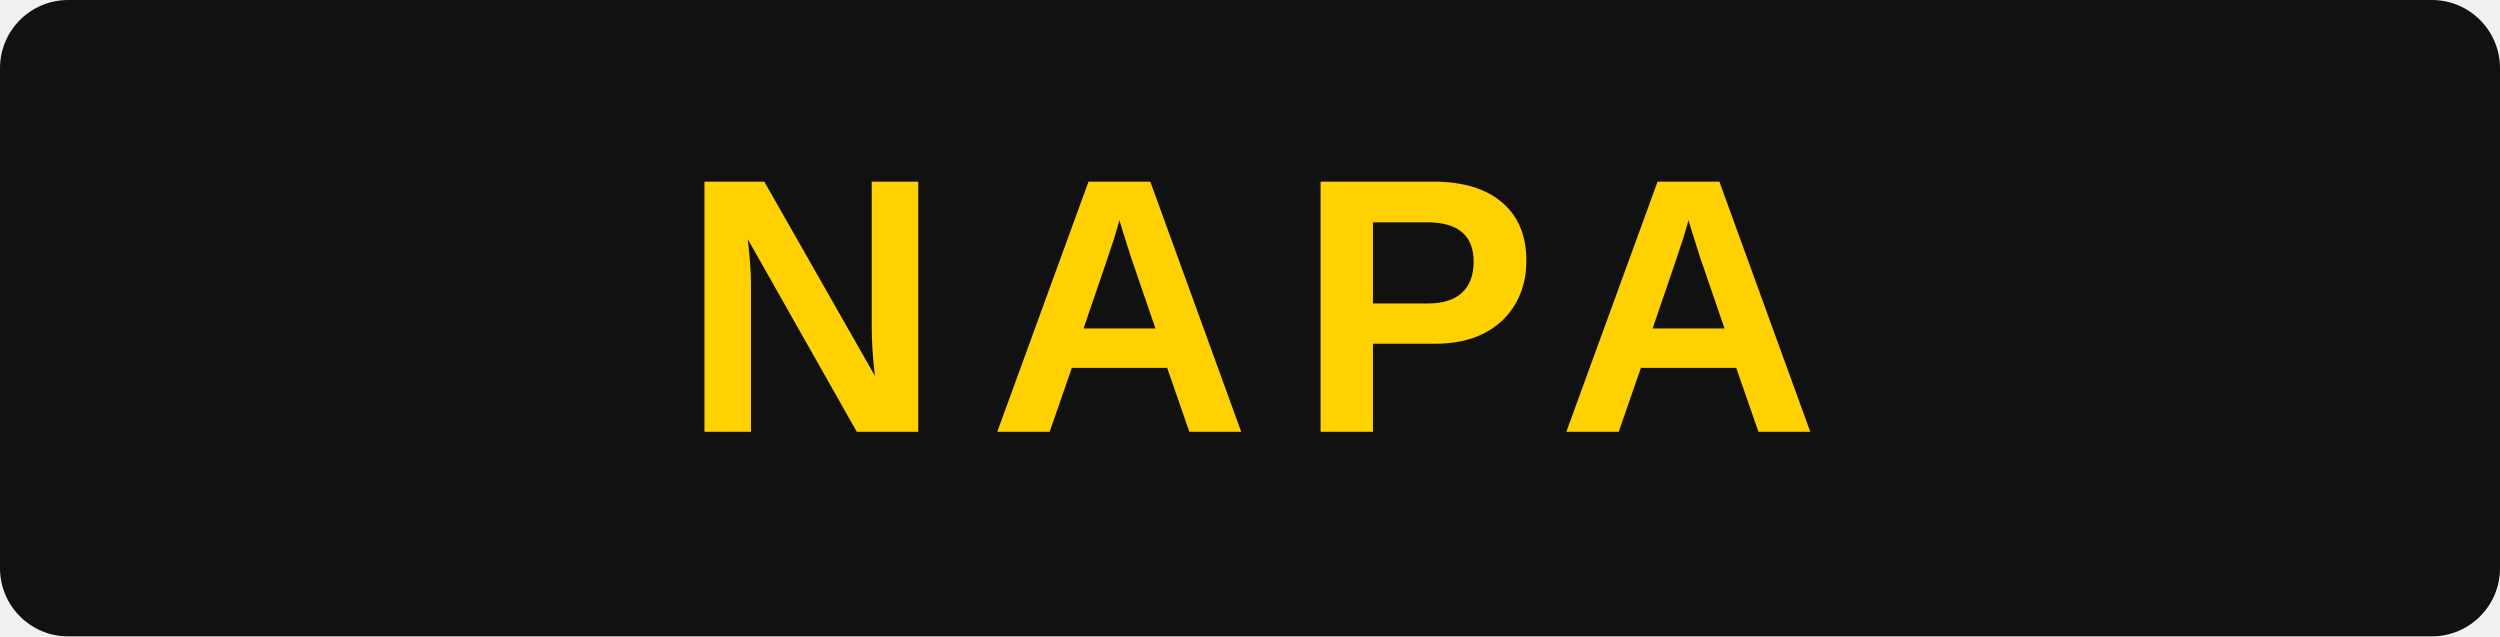
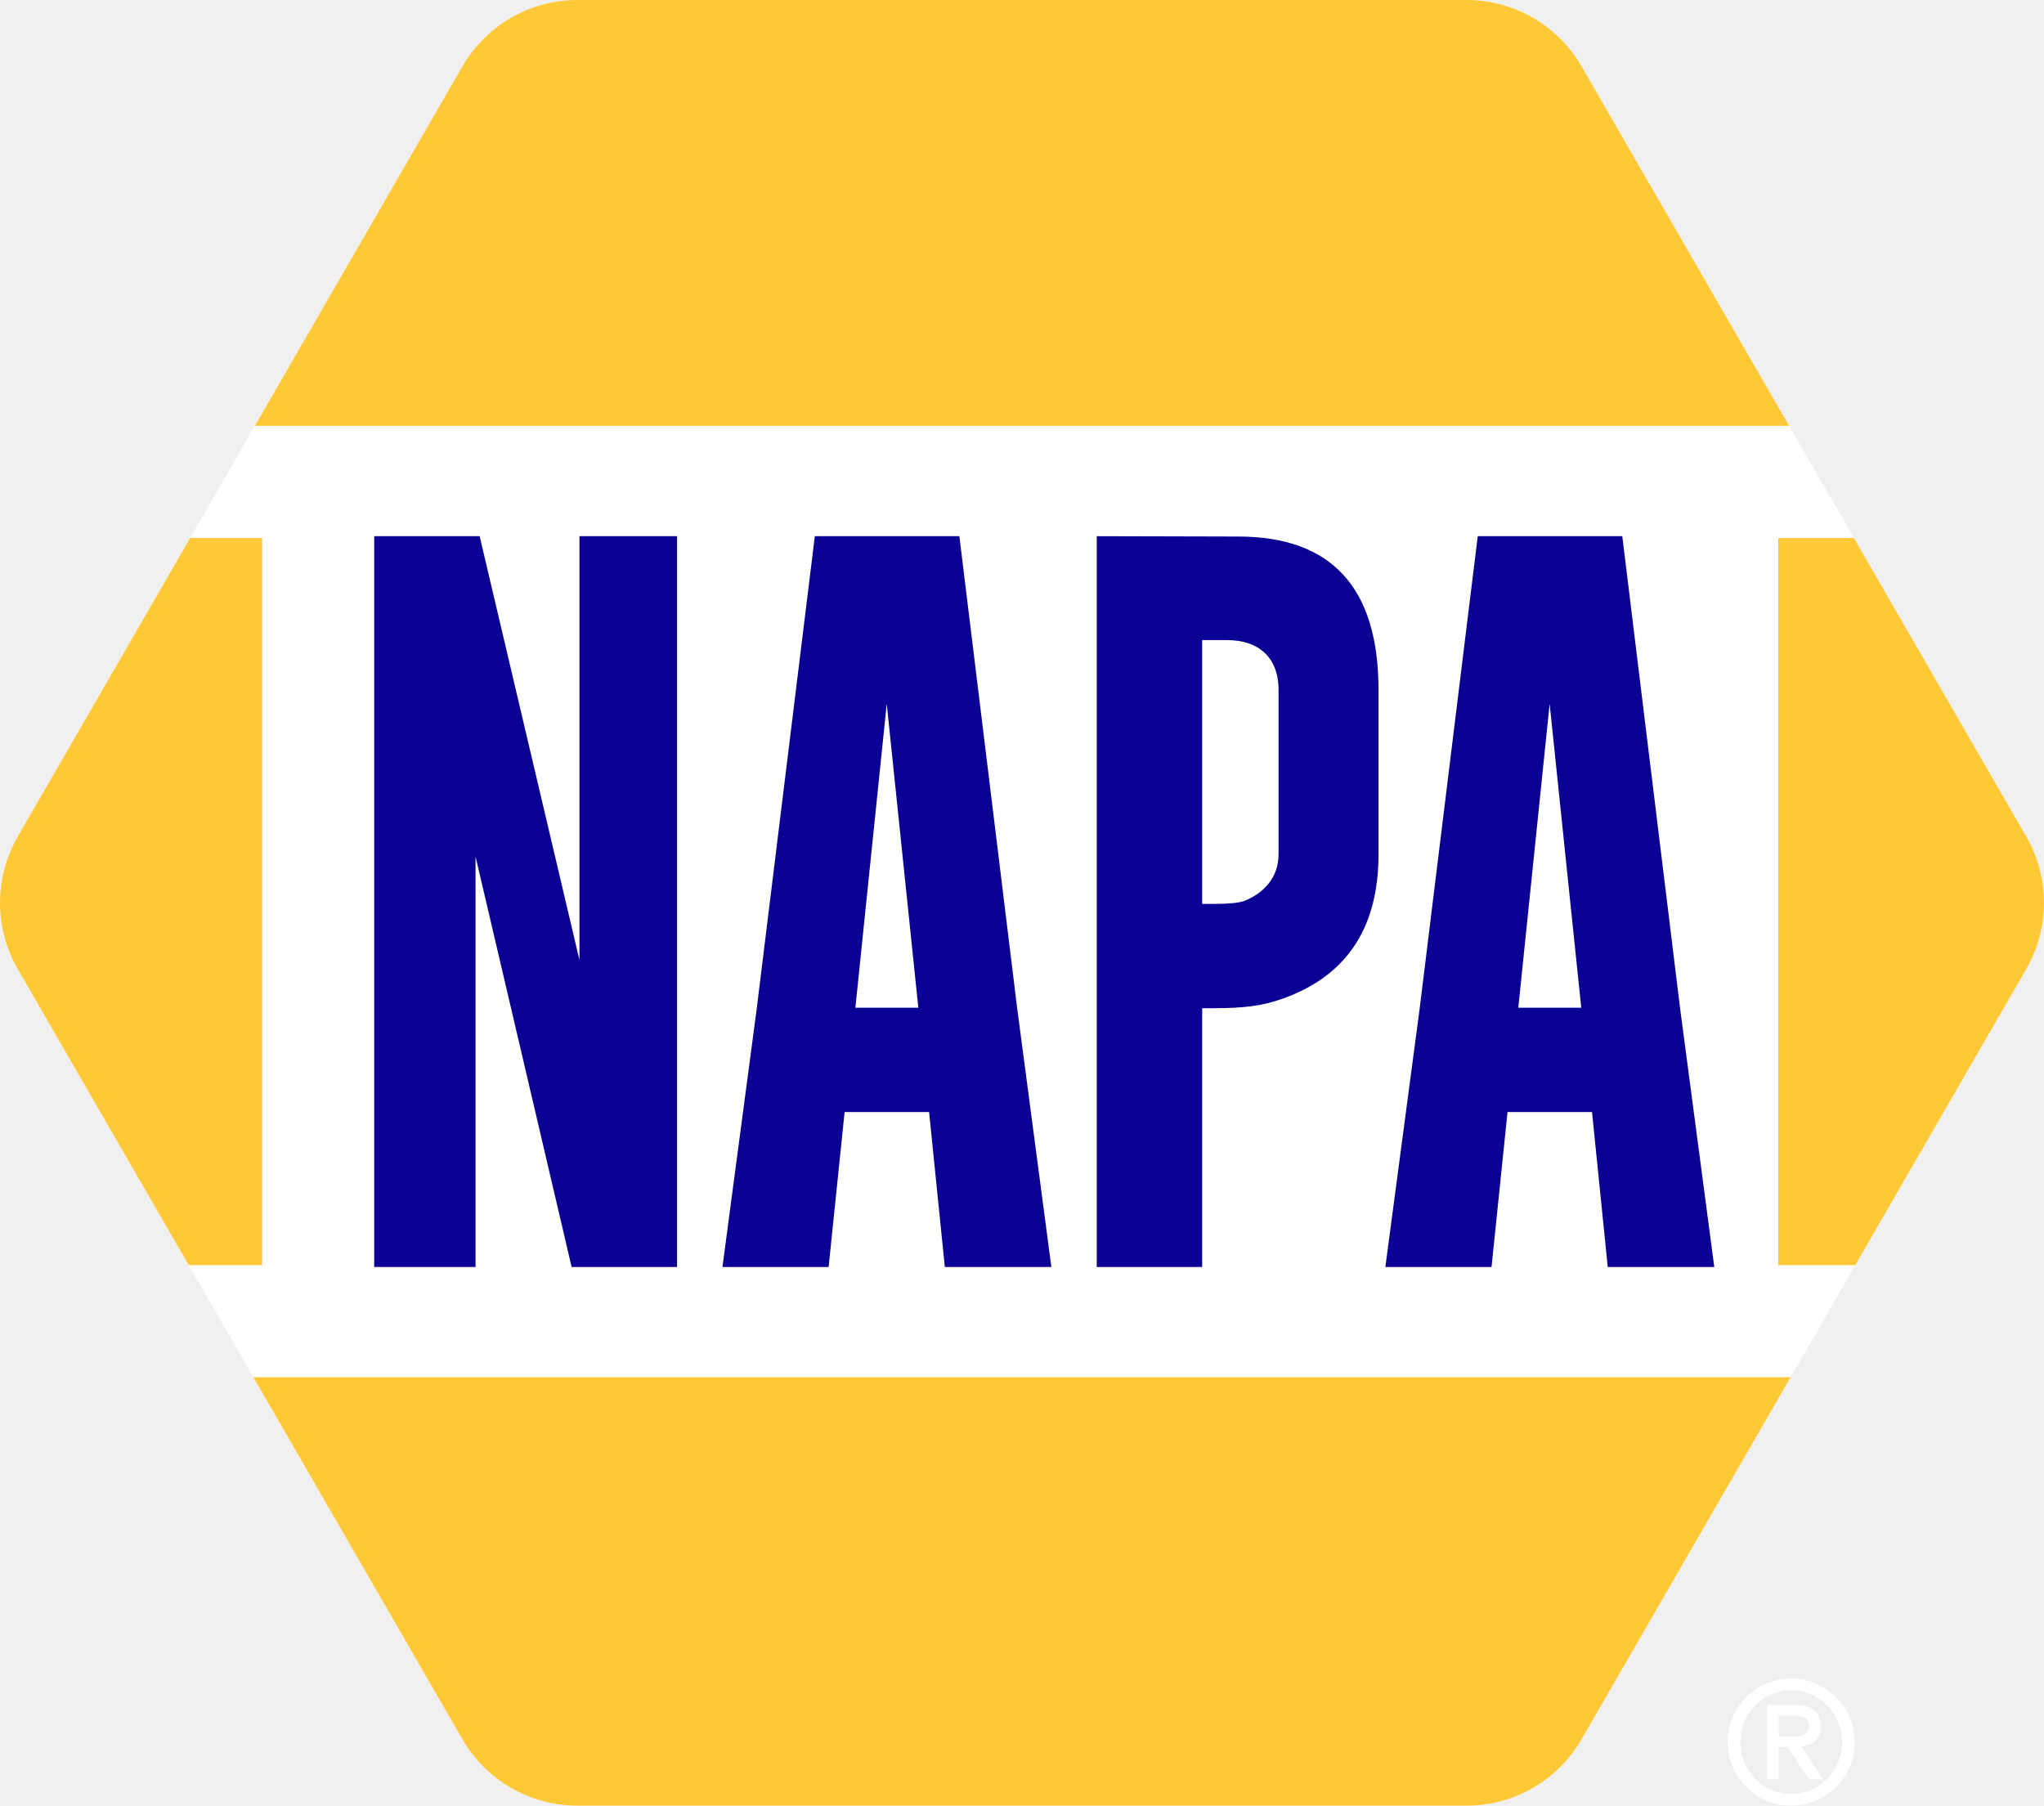
- <svg xmlns="http://www.w3.org/2000/svg" viewBox="0 0 220 56" role="img" aria-label="NAPA">
-   <rect width="220" height="56" rx="6" fill="#111" />
-   <text x="110" y="38" text-anchor="middle" fill="#FFD100" font-family="Arial Black, Arial, sans-serif" font-size="32" font-weight="800" letter-spacing="4">NAPA</text>
+ <svg xmlns="http://www.w3.org/2000/svg" id="Layer_1" viewBox="0 0 683.64 603.95">
+   <defs>
+     <style>.cls-1{fill:#fff;}.cls-2{fill:#ffc836;}.cls-3{fill:#0a0094;}</style>
+   </defs>
+   <path class="cls-1" d="M677.69,279.77L528.98,22.2c-7.93-13.74-22.59-22.2-38.45-22.2H193.11c-15.86,0-30.52,8.46-38.45,22.2L5.95,279.77c-7.93,13.74-7.93,30.66,0,44.4l78.79,136.47,69.92,121.1c7.93,13.74,22.59,22.2,38.45,22.2H490.53c15.86,0,30.52-8.46,38.45-22.2l69.92-121.1,78.79-136.47c7.93-13.74,7.93-30.66,0-44.4Z" />
+   <path class="cls-1" d="M577.83,582.69c0-2.94,.56-5.7,1.67-8.28,1.12-2.58,2.63-4.83,4.55-6.75,1.92-1.92,4.17-3.43,6.75-4.55,2.58-1.12,5.34-1.67,8.28-1.67s5.7,.56,8.28,1.67c2.58,1.12,4.83,2.63,6.75,4.55,1.92,1.92,3.44,4.17,4.55,6.75,1.12,2.58,1.67,5.34,1.67,8.28s-.56,5.7-1.67,8.28c-1.12,2.58-2.63,4.84-4.55,6.75-1.92,1.92-4.17,3.43-6.75,4.55-2.58,1.12-5.34,1.67-8.28,1.67s-5.7-.56-8.28-1.67c-2.58-1.12-4.83-2.63-6.75-4.55-1.92-1.92-3.44-4.17-4.55-6.75-1.12-2.58-1.67-5.34-1.67-8.28Zm38.28,0c0-2.39-.45-4.64-1.35-6.75-.9-2.11-2.11-3.95-3.64-5.52-1.53-1.57-3.33-2.81-5.4-3.73-2.08-.92-4.29-1.38-6.63-1.38s-4.56,.46-6.64,1.38c-2.08,.92-3.87,2.16-5.4,3.73-1.53,1.57-2.74,3.41-3.64,5.52-.9,2.11-1.35,4.37-1.35,6.75s.45,4.64,1.35,6.75c.9,2.11,2.11,3.95,3.64,5.52,1.53,1.57,3.33,2.81,5.4,3.73,2.07,.92,4.29,1.38,6.64,1.38s4.56-.46,6.63-1.38c2.07-.92,3.87-2.16,5.4-3.73,1.53-1.56,2.74-3.41,3.64-5.52,.9-2.11,1.35-4.36,1.35-6.75Zm-25.07,12.39v-24.78h9.39c5.68,0,8.51,2.33,8.51,6.99,0,1.17-.17,2.17-.5,3-.33,.82-.79,1.51-1.38,2.05-.59,.55-1.26,.97-2.03,1.26-.76,.29-1.58,.5-2.44,.62l7.1,10.86h-4.7l-7.1-10.74h-2.99v10.74h-3.88Zm3.88-21.25v6.99h4.4c1.92,0,3.36-.28,4.32-.85,.96-.57,1.44-1.52,1.44-2.85,0-1.14-.42-1.97-1.26-2.49-.84-.53-1.93-.79-3.26-.79h-5.64Z" />
+   <path class="cls-2" d="M677.69,279.77l-57.63-99.82h-25.3v243.21h25.77l57.16-99c7.93-13.74,7.93-30.66,0-44.4Z" />
+   <path class="cls-2" d="M63.58,179.96h0L5.95,279.77c-7.93,13.74-7.93,30.66,0,44.4l25.95,44.94,31.21,54.05h24.55V179.96h-24.07Z" />
+   <path class="cls-2" d="M528.98,22.2C521.05,8.46,506.39,0,490.53,0H193.11C177.25,0,162.59,8.46,154.66,22.2l-69.42,120.24H598.4l-69.42-120.24Z" />
+   <path class="cls-2" d="M598.9,460.65H84.74l69.92,121.1c7.93,13.74,22.59,22.2,38.45,22.2H490.53c15.86,0,30.52-8.46,38.45-22.2l69.92-121.1h0Z" />
+   <g>
+     <path class="cls-3" d="M125.16,179.34h35.26l33.39,141.78V179.34h32.64v244.44h-35.26l-32.14-137.29v137.29h-33.89V179.34Z" />
+     <path class="cls-3" d="M340.18,337.07l11.46,86.71h-35.63l-5.26-51.83h-28.26l-5.35,51.83h-35.51l11.46-86.34,19.44-158.1h48.34l19.31,157.73Zm-33.03,0l-10.57-101.66-10.49,101.66h21.06Z" />
+     <path class="cls-3" d="M561.9,337.07l11.46,86.71h-35.63l-5.26-51.83h-28.26l-5.35,51.83h-35.51l11.46-86.34,19.44-158.1h48.34l19.31,157.73Zm-33.03,0l-10.57-101.66-10.49,101.66h21.06Z" />
+     <path class="cls-3" d="M366.82,179.34l47.27,.12c31.31,0,46.97,17.11,46.97,51.33v54.97c0,25.25-11.26,41.53-33.76,48.84-5.4,1.74-11.02,2.62-21.32,2.62h-3.9v86.56h-35.26V179.34Zm35.26,34.76v88.23h4.04c4.9,0,8.26-.33,10.09-1,6.39-2.57,11.42-7.77,11.42-15.57v-54.97c0-11.13-6.93-16.69-17.15-16.69h-8.4Z" />
+   </g>
</svg>
